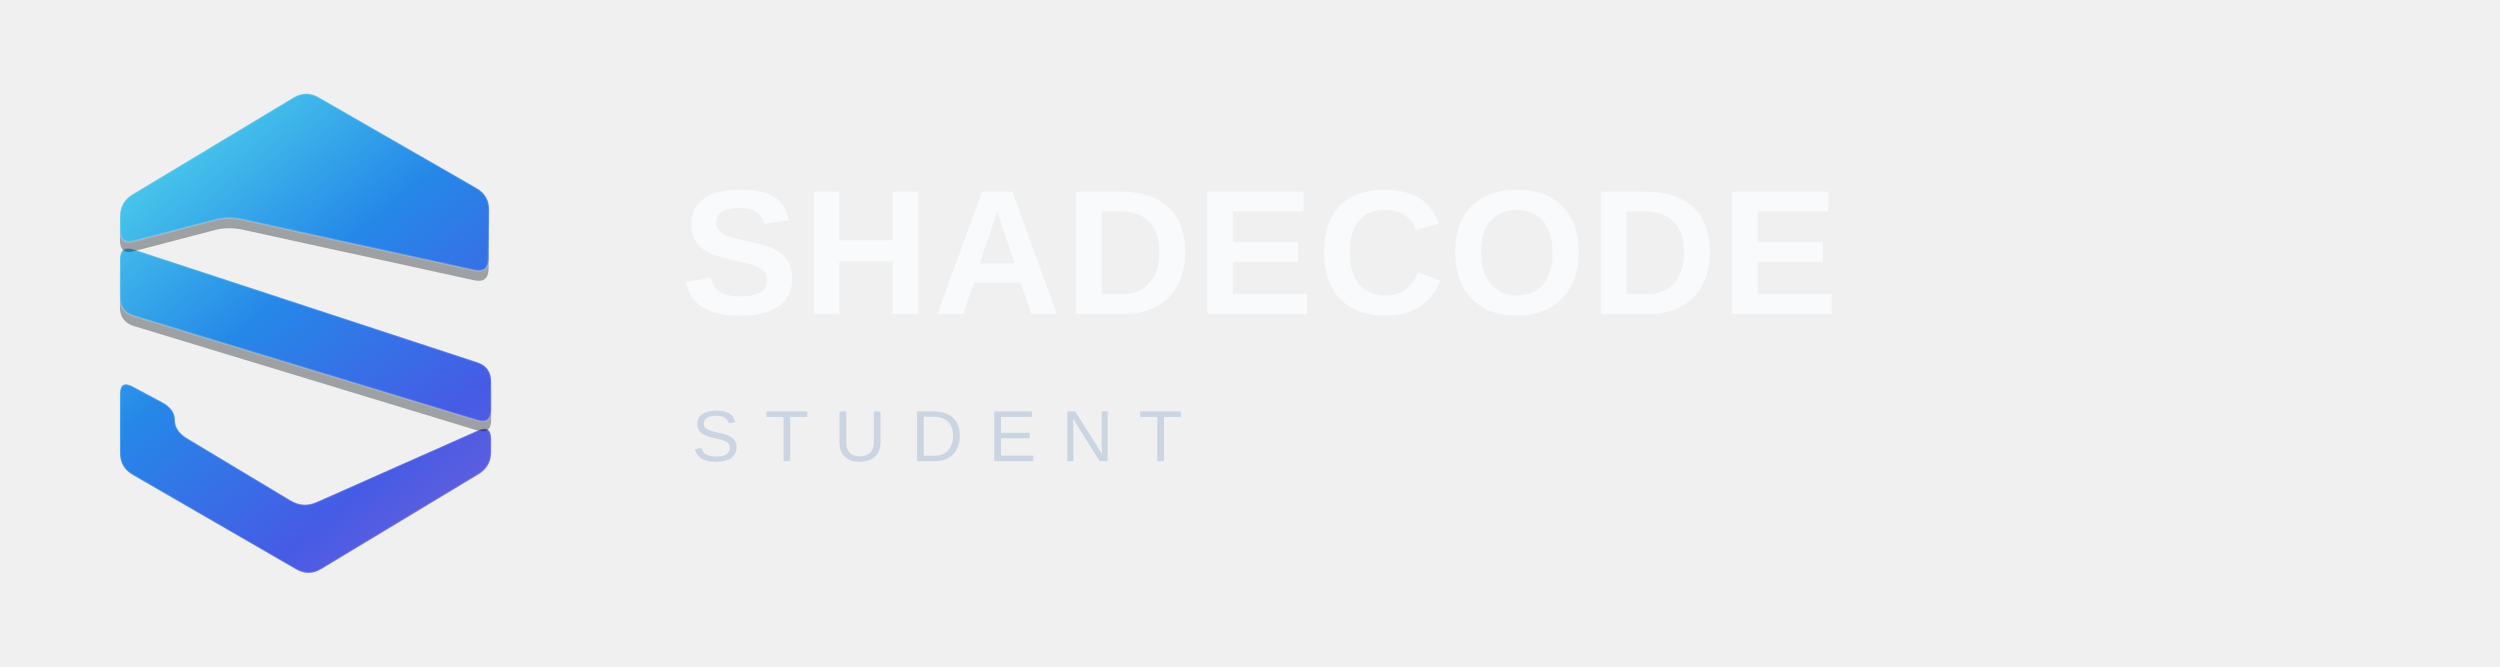
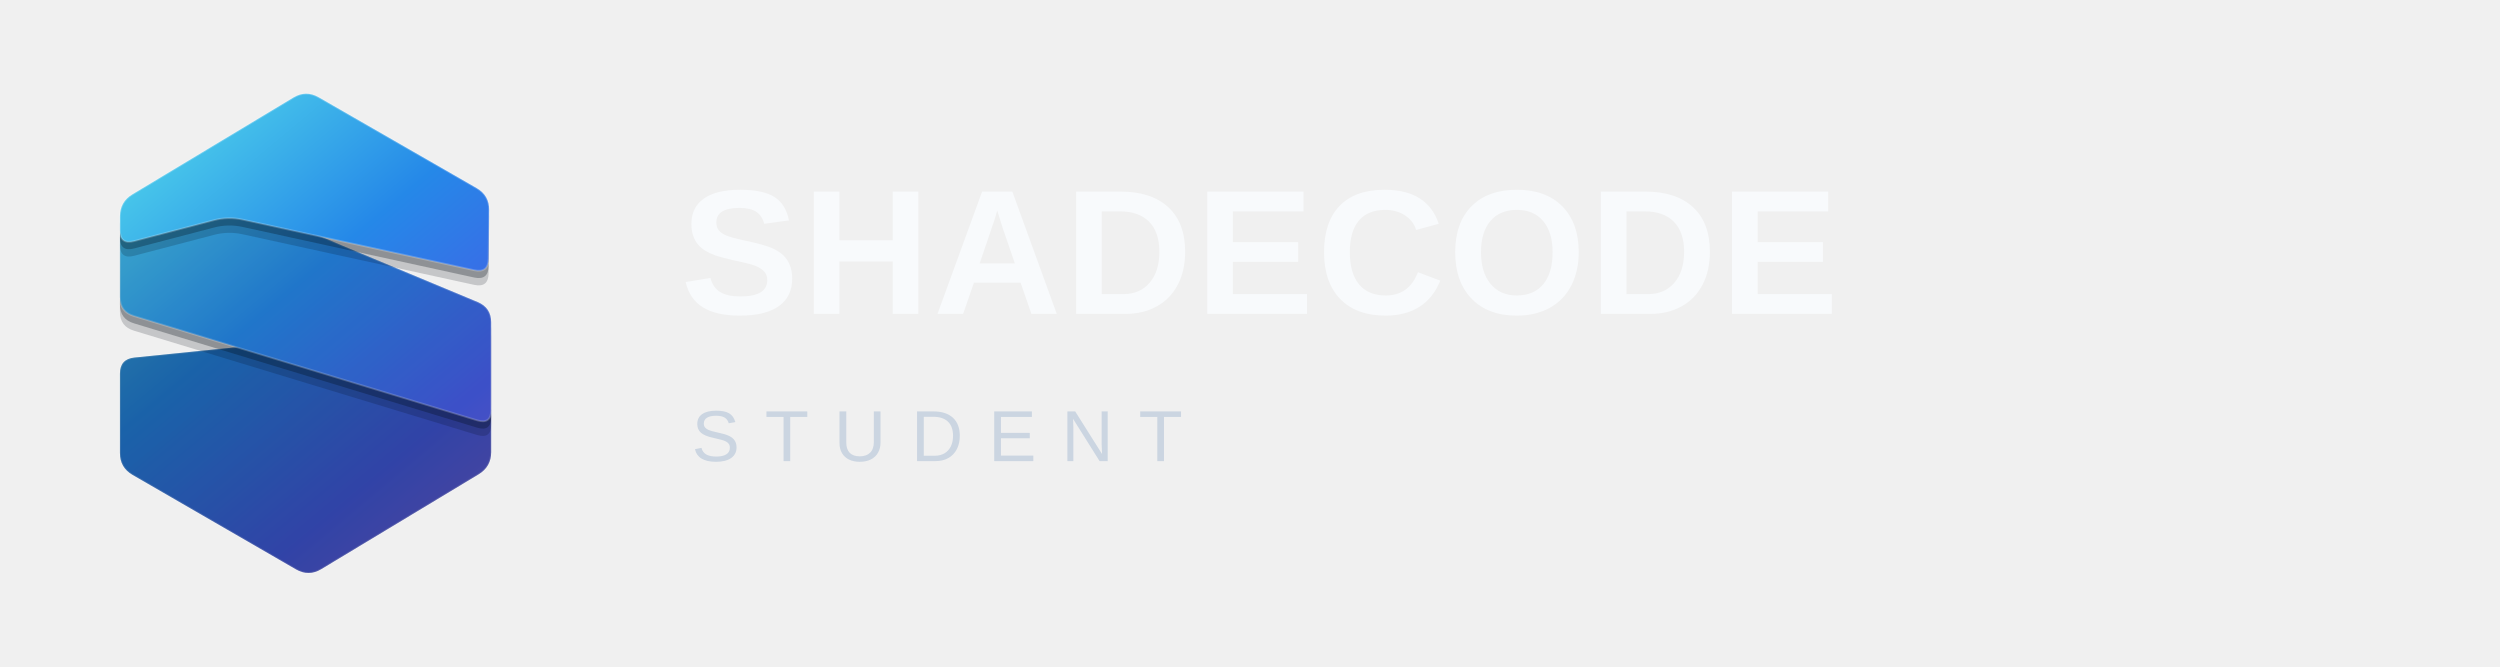
<svg xmlns="http://www.w3.org/2000/svg" viewBox="0 0 900 240" role="img" aria-labelledby="title desc">
  <defs>
    <linearGradient id="sc-mark" x1="70" y1="50" x2="480" y2="540" gradientUnits="userSpaceOnUse">
      <stop offset="0" stop-color="#54DDEB" />
      <stop offset="0.42" stop-color="#2588E8" />
      <stop offset="0.76" stop-color="#465BE5" />
      <stop offset="1" stop-color="#7761D8" />
    </linearGradient>
  </defs>
  <g transform="translate(110 120) scale(.33) translate(-275 -290)">
-     <path d="M72.5 356.5 Q72.5 340.5 86.6 348 L118.4 365 Q132.5 372.5 132.5 384.5 L132.5 384.5 Q132.5 396.5 146.2 404.7 L258.8 472.3 Q272.5 480.5 287.1 474 L462.9 396 Q477.5 389.5 477.5 405.5 L477.5 419.5 Q477.5 435.5 463.8 443.8 L292.2 547.2 Q278.5 555.5 264.6 547.5 L86.4 444.5 Q72.5 436.5 72.5 420.5Z" fill="url(#sc-mark)" stroke="#FFFFFF" stroke-opacity="0.2" stroke-width="2" stroke-linejoin="round" />
-     <path d="M72.5 209.5 Q72.5 193.5 87.7 198.5 L462.3 321.5 Q477.5 326.5 477.5 342.5 L477.5 373.5 Q477.5 389.5 462.2 384.9 L87.8 271.1 Q72.5 266.5 72.5 250.5Z" fill="#020B14" fill-opacity="0.34" transform="translate(0 11)" />
-     <path d="M72.5 209.5 Q72.5 193.5 87.7 198.5 L462.3 321.5 Q477.5 326.5 477.5 342.5 L477.5 373.5 Q477.5 389.5 462.2 384.9 L87.8 271.1 Q72.5 266.5 72.5 250.5Z" fill="url(#sc-mark)" stroke="#FFFFFF" stroke-opacity="0.2" stroke-width="2" stroke-linejoin="round" />
-     <path d="M72.5 162.5 Q72.5 146.5 86.2 138.3 L261.8 32.7 Q275.5 24.5 289.4 32.5 L461.6 131.5 Q475.5 139.5 475.3 155.5 L474.7 208.5 Q474.5 224.5 458.9 221.1 L206.1 165.9 Q190.5 162.5 175 166.6 L88 189.4 Q72.5 193.5 72.5 177.5Z" fill="#020B14" fill-opacity="0.34" transform="translate(0 11)" />
-     <path d="M72.5 162.5 Q72.5 146.5 86.2 138.3 L261.8 32.7 Q275.5 24.5 289.4 32.5 L461.6 131.5 Q475.5 139.5 475.3 155.5 L474.7 208.5 Q474.5 224.5 458.9 221.1 L206.1 165.9 Q190.5 162.5 175 166.6 L88 189.4 Q72.5 193.5 72.5 177.5Z" fill="url(#sc-mark)" stroke="#FFFFFF" stroke-opacity="0.2" stroke-width="2" stroke-linejoin="round" />
+     <path d="M72.5 334 Q72.5 318 88.4 316.4 L234.1 301.6 Q250 300 265.5 303.9 L384.5 334.1 Q400 338 415.4 342.4 L462.1 355.6 Q477.5 360 477.5 376 L477.5 419.5 Q477.5 435.5 463.8 443.8 L292.2 547.2 Q278.5 555.5 264.6 547.5 L86.4 444.5 Q72.5 436.5 72.5 420.5Z" fill="url(#sc-mark)" stroke="#FFFFFF" stroke-opacity="0.22" stroke-width="2" stroke-linejoin="round" />
+     <path d="M72.5 334 Q72.5 318 88.4 316.4 L234.1 301.6 Q250 300 265.5 303.9 L384.5 334.1 Q400 338 415.4 342.4 L462.1 355.6 Q477.5 360 477.5 376 L477.5 419.5 Q477.5 435.5 463.8 443.8 L292.2 547.2 Q278.5 555.5 264.6 547.5 L86.4 444.5 Q72.5 436.5 72.5 420.5Z" fill="#020B14" fill-opacity="0.3" />
+     <path d="M72.5 186 Q72.5 170 88 166.1 L175 143.9 Q190.5 140 205.2 146.4 L285.3 181.6 Q300 188 314.8 194.2 L462.7 255.8 Q477.5 262 477.5 278 L477.5 373.5 Q477.5 389.5 462.2 384.9 L87.8 271.1 Q72.5 266.5 72.5 250.5Z" fill="#020B14" fill-opacity="0.28" transform="translate(0 8)" />
+     <path d="M72.5 186 Q72.5 170 88 166.1 L175 143.9 Q190.5 140 205.2 146.4 L285.3 181.6 Q300 188 314.8 194.2 L462.7 255.8 Q477.5 262 477.5 278 L477.5 373.5 Q477.5 389.5 462.2 384.9 L87.8 271.1 Q72.5 266.5 72.5 250.5Z" fill="#020B14" fill-opacity="0.18" transform="translate(0 16)" />
+     <path d="M72.5 186 Q72.5 170 88 166.1 L175 143.9 Q190.5 140 205.2 146.4 L285.3 181.6 Q300 188 314.8 194.2 L462.7 255.8 Q477.5 262 477.5 278 L477.5 373.5 Q477.5 389.5 462.2 384.9 L87.8 271.1 Q72.5 266.5 72.5 250.5Z" fill="url(#sc-mark)" stroke="#FFFFFF" stroke-opacity="0.22" stroke-width="2" stroke-linejoin="round" />
+     <path d="M72.5 186 Q72.5 170 88 166.1 L175 143.9 Q190.5 140 205.2 146.4 L285.3 181.6 Q300 188 314.8 194.2 L462.7 255.8 Q477.5 262 477.5 278 L477.5 373.5 Q477.5 389.5 462.2 384.9 L87.8 271.1 Q72.5 266.5 72.5 250.5Z" fill="#020B14" fill-opacity="0.14" />
+     <path d="M72.5 162.5 Q72.5 146.5 86.2 138.3 L261.8 32.7 Q275.5 24.5 289.4 32.5 L461.6 131.5 Q475.5 139.5 475.3 155.5 L474.7 208.5 Q474.5 224.5 458.9 221.1 L206.1 165.9 Q190.5 162.5 175 166.6 L88 189.4 Q72.5 193.5 72.5 177.5Z" fill="#020B14" fill-opacity="0.28" transform="translate(0 8)" />
+     <path d="M72.5 162.5 Q72.5 146.5 86.2 138.3 L261.8 32.7 Q275.5 24.5 289.4 32.5 L461.6 131.5 Q475.5 139.5 475.3 155.5 L474.7 208.5 Q474.5 224.5 458.9 221.1 L206.1 165.9 Q190.5 162.5 175 166.6 L88 189.4 Q72.5 193.5 72.5 177.5Z" fill="#020B14" fill-opacity="0.18" transform="translate(0 16)" />
+     <path d="M72.5 162.5 Q72.5 146.5 86.2 138.3 L261.8 32.7 Q275.5 24.5 289.4 32.5 L461.6 131.5 Q475.5 139.5 475.3 155.5 L474.7 208.5 Q474.5 224.5 458.9 221.1 L206.1 165.9 Q190.5 162.5 175 166.6 L88 189.4 Q72.5 193.5 72.5 177.5Z" fill="url(#sc-mark)" stroke="#FFFFFF" stroke-opacity="0.22" stroke-width="2" stroke-linejoin="round" />
  </g>
  <text x="245" y="113" font-family="Arial,Helvetica,sans-serif" font-size="64" font-weight="650" letter-spacing="1" fill="#F8FAFC">SHADECODE</text>
  <text x="249" y="166" font-family="Arial,Helvetica,sans-serif" font-size="26" font-weight="500" letter-spacing="9" fill="#CBD5E1">STUDENT</text>
</svg>
